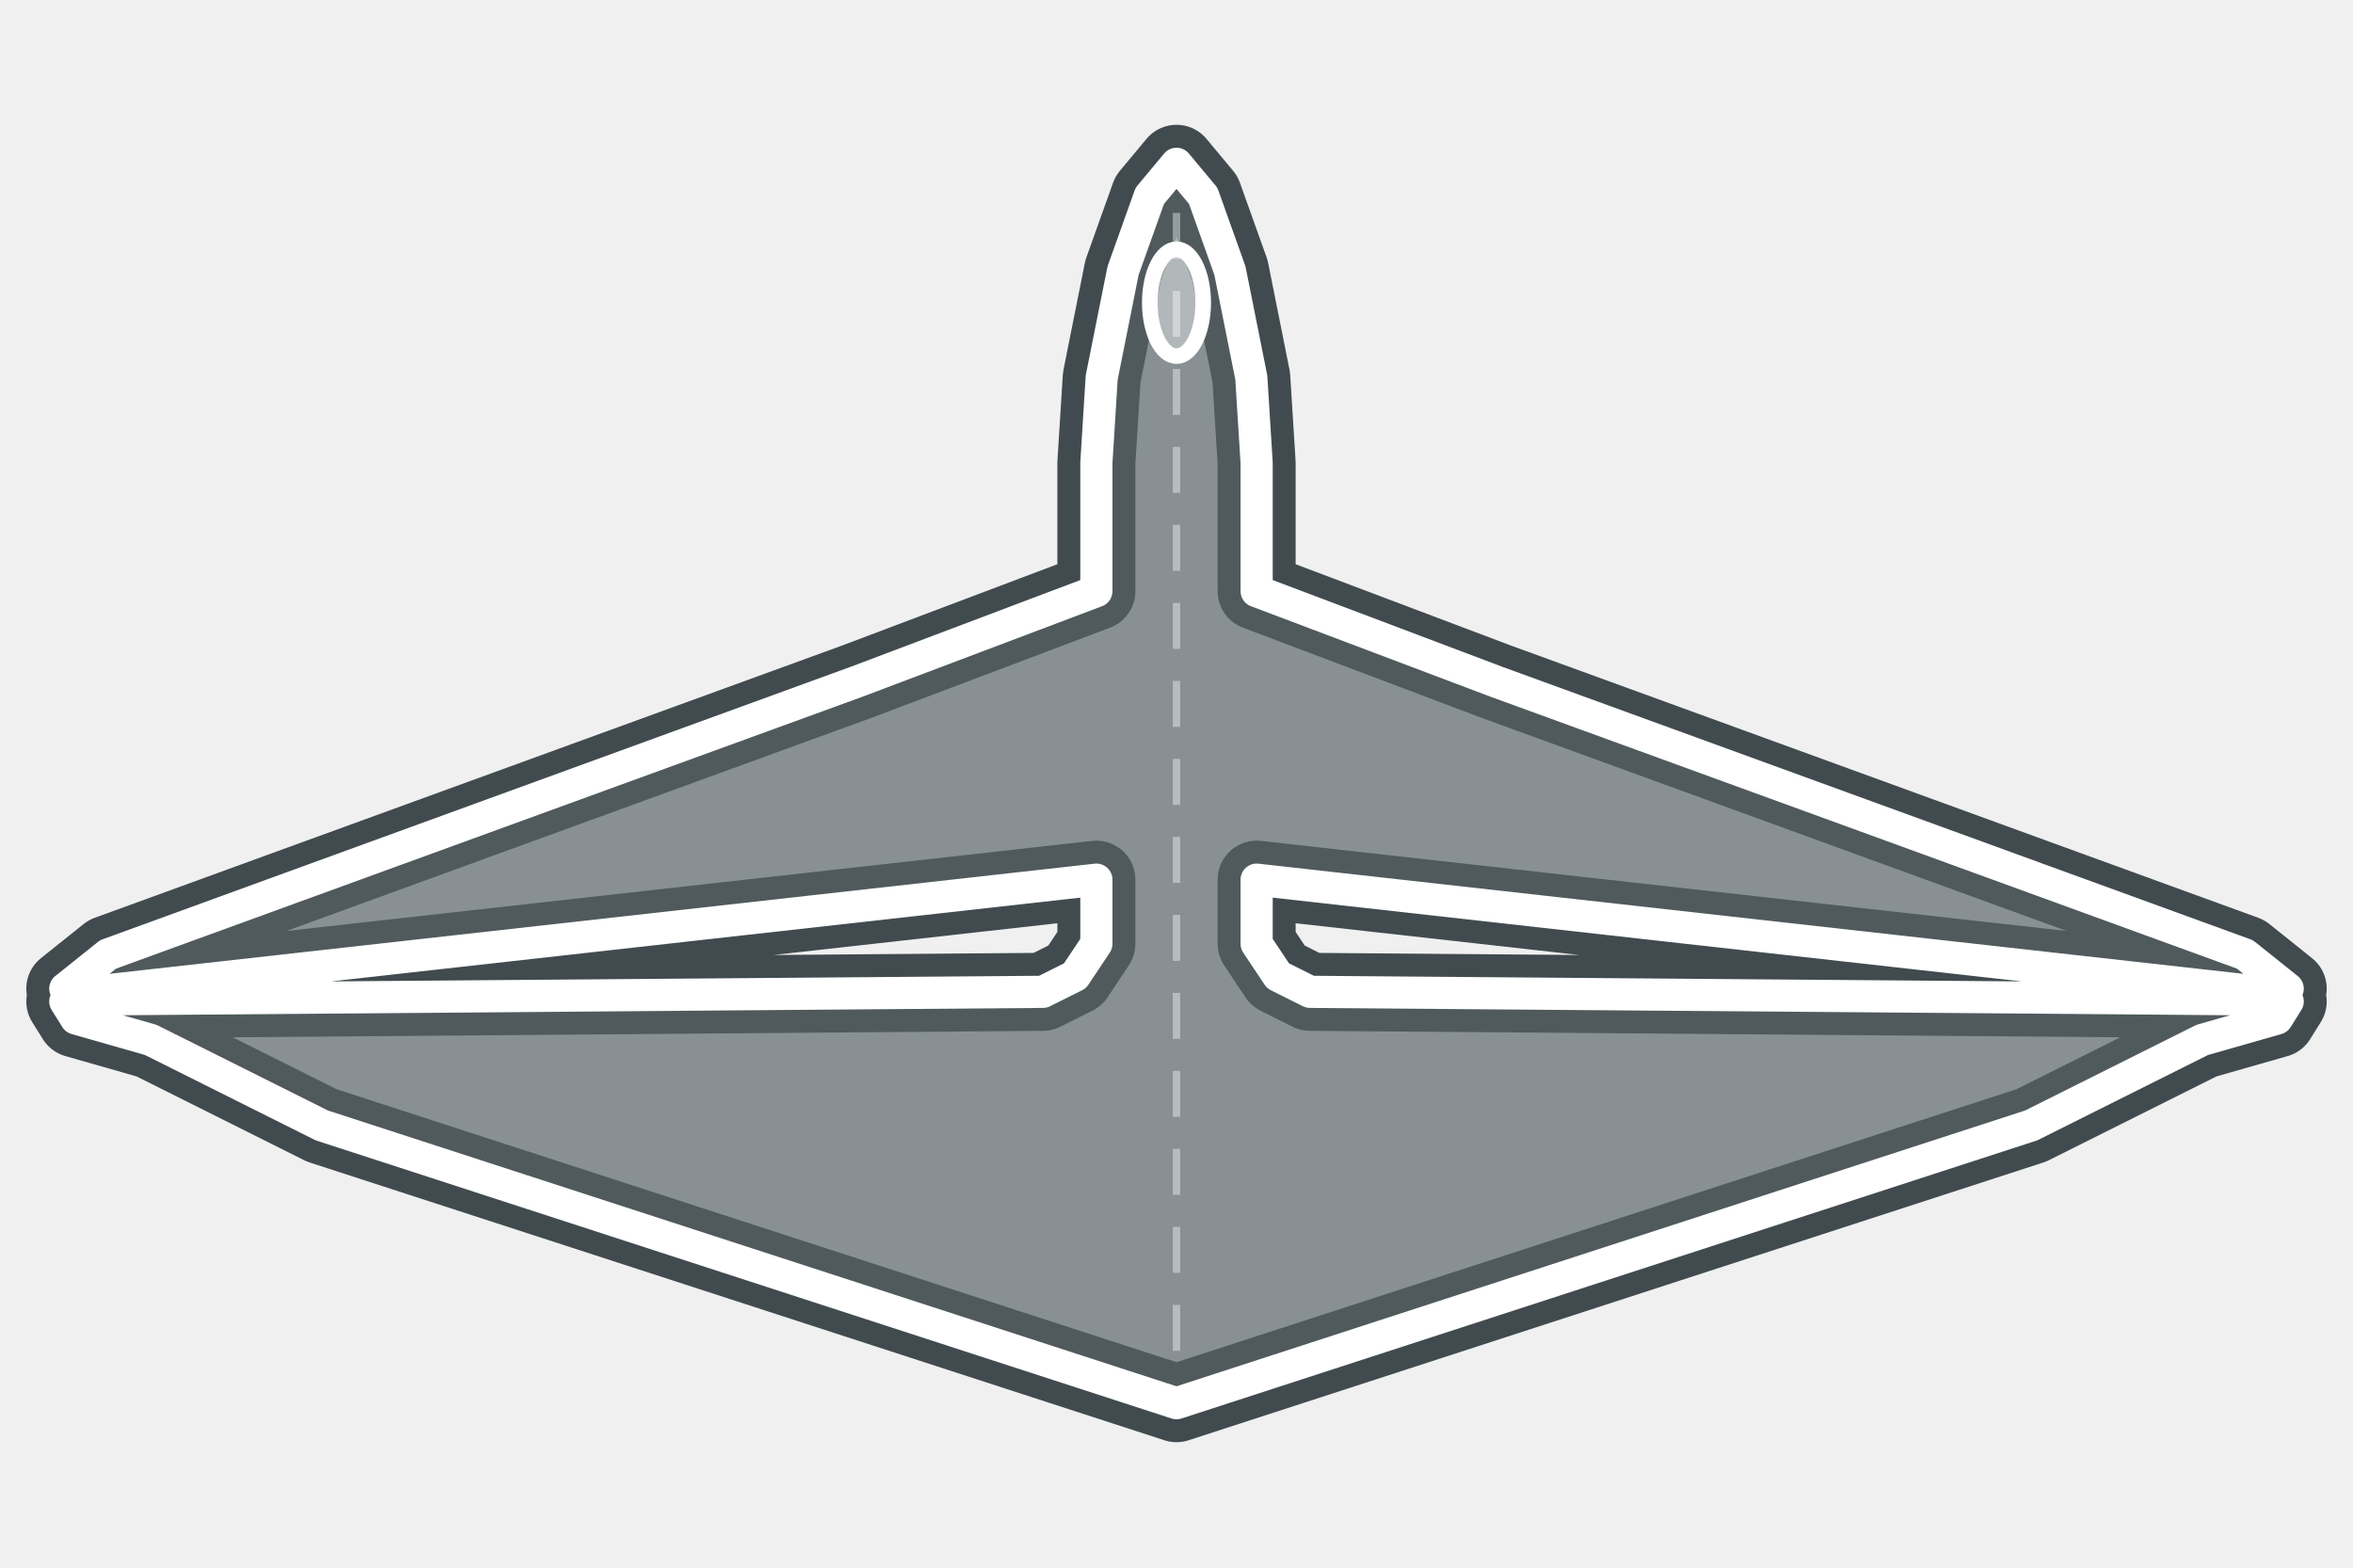
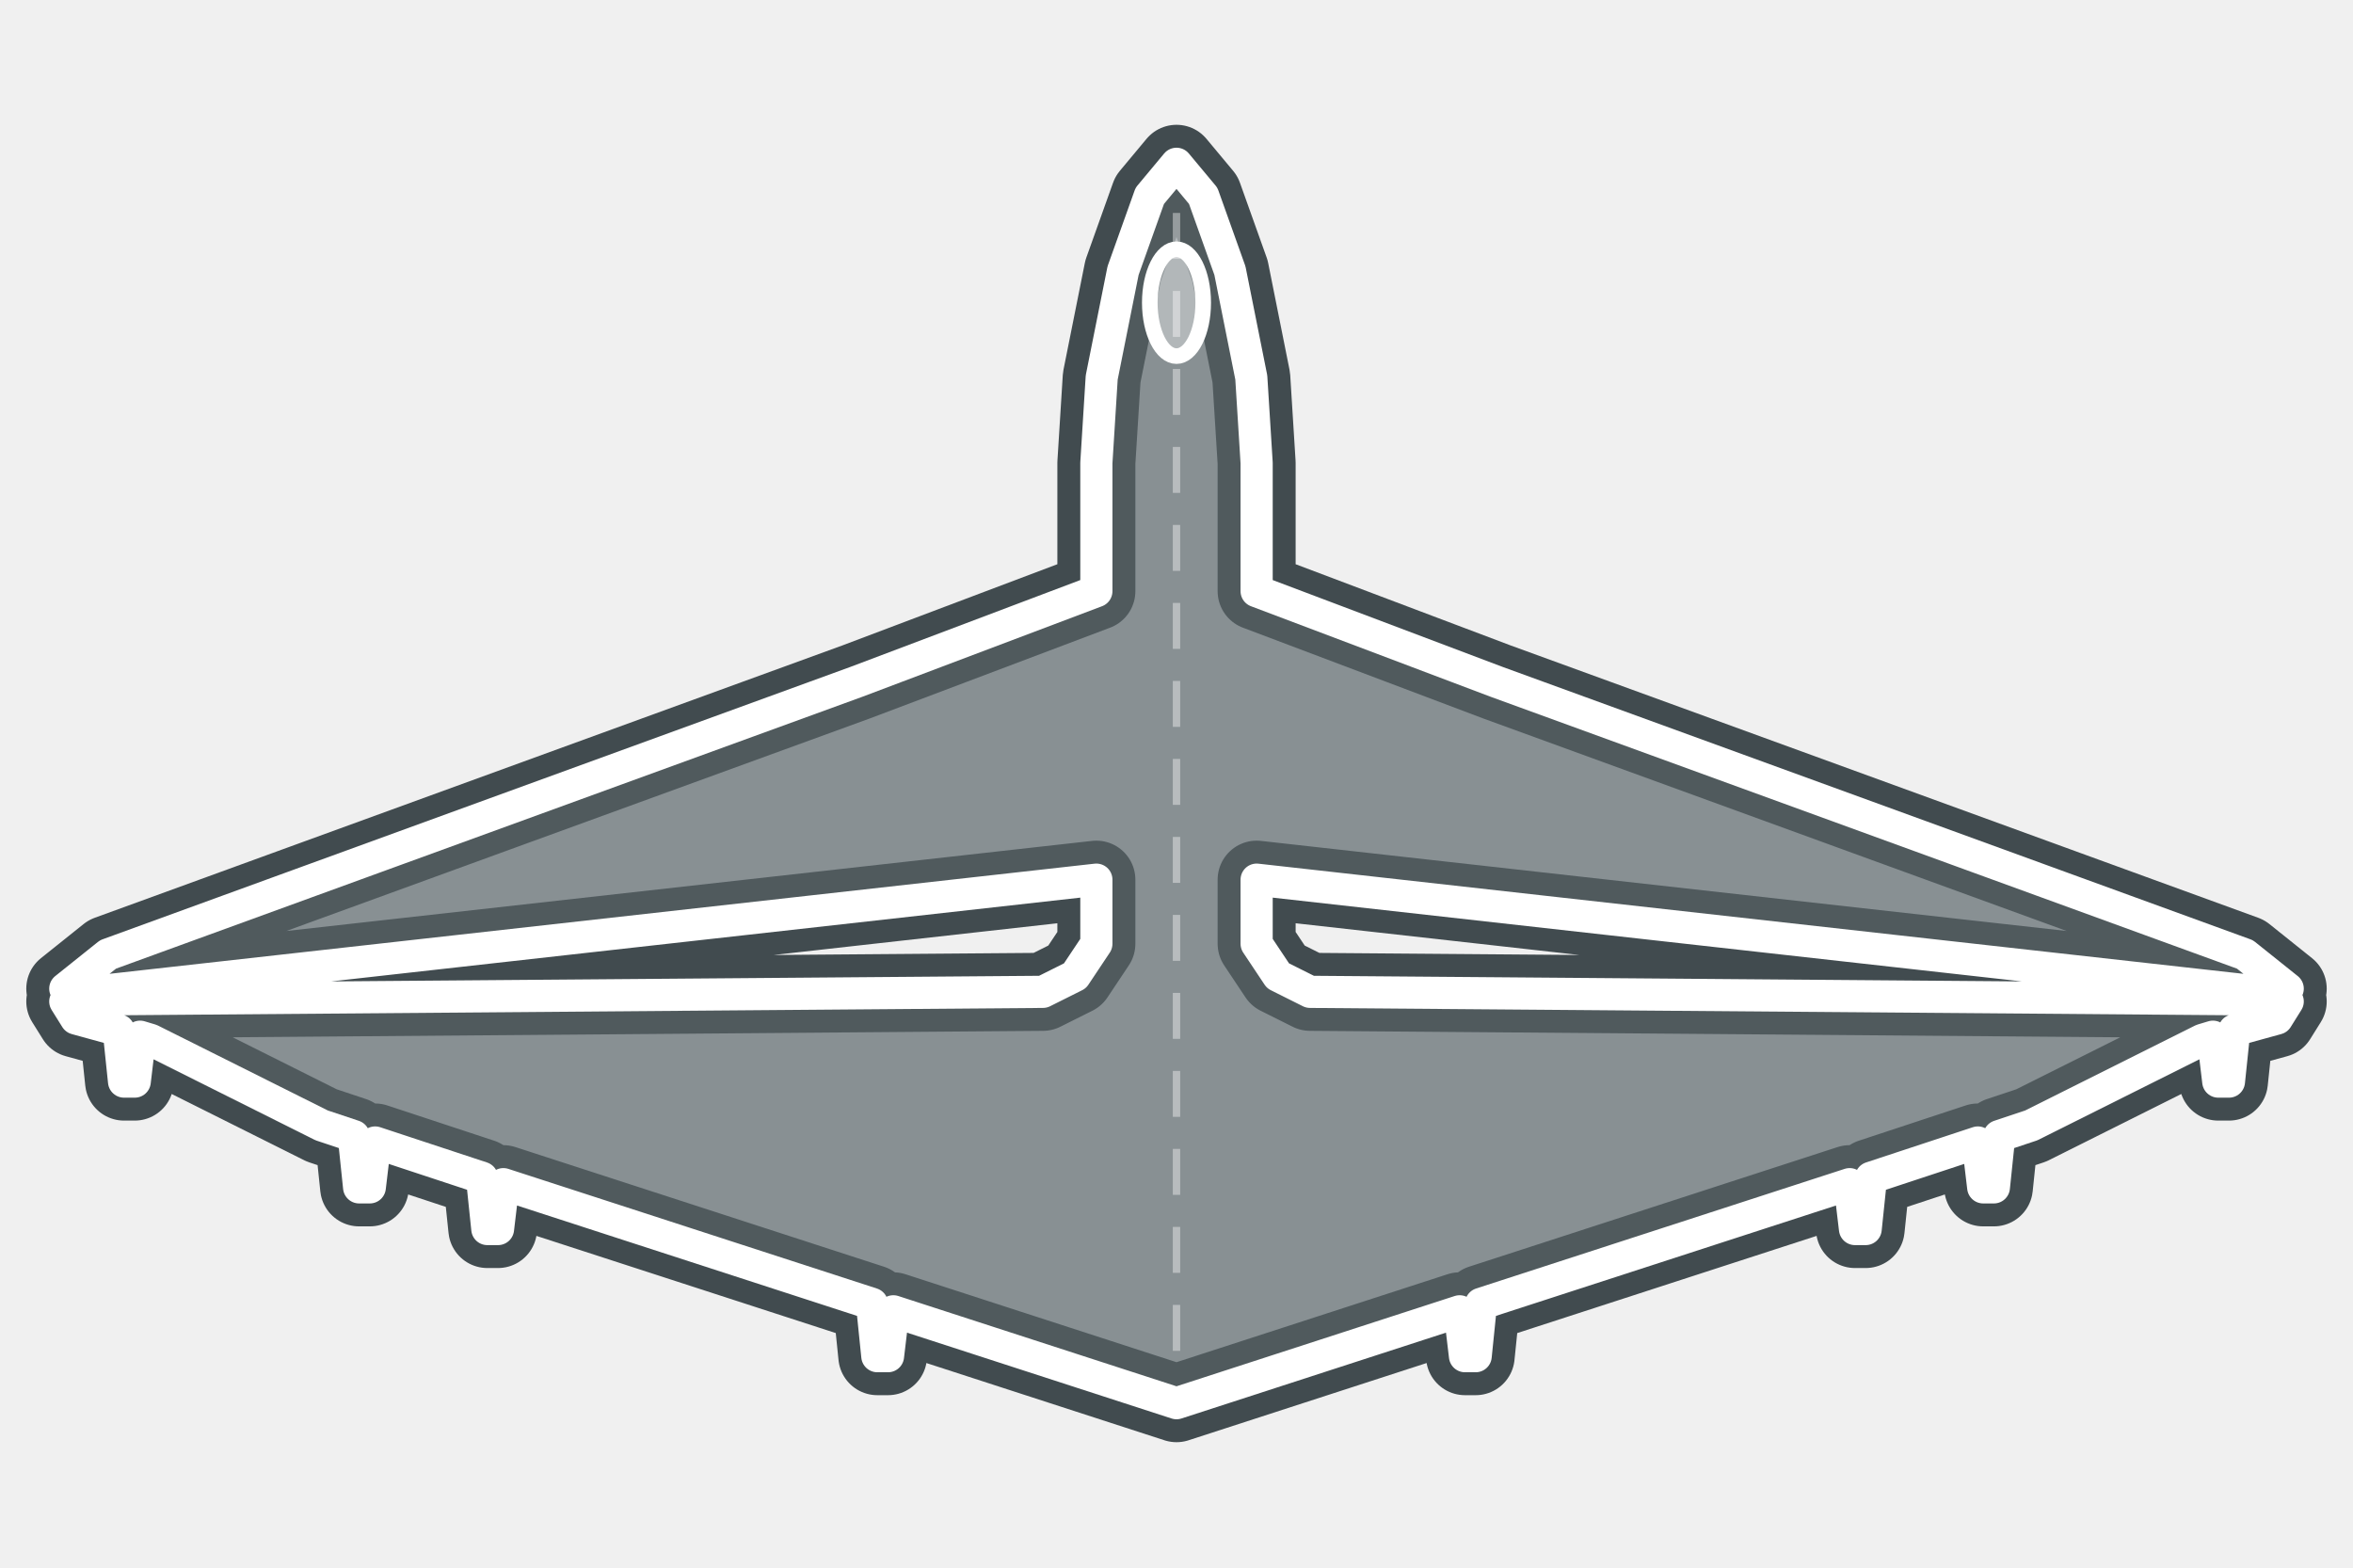
<svg xmlns="http://www.w3.org/2000/svg" viewBox="0.00 -5.33 220.00 146.67" width="512" height="341">
-   <polygon points="110.0,10.0 112.5,13.0 115.0,20.0 117.0,30.0 117.5,38.0 117.5,50.0 140.0,58.5 210.0,84.0 214.0,87.2 210.5,87.4 117.5,77.0 117.5,83.0 119.5,86.0 122.5,87.5 210.5,88.2 214.0,88.4 213.0,90.0 206.0,92.0 190.0,100.0 110.0,126.0 110.0,126.0 30.0,100.0 14.0,92.0 7.0,90.0 6.0,88.4 9.5,88.2 97.5,87.5 100.5,86.0 102.5,83.0 102.5,77.0 9.5,87.4 6.0,87.2 10.0,84.0 80.0,58.5 102.5,50.0 102.5,38.0 103.0,30.0 105.0,20.0 107.5,13.0 110.0,10.0" fill="#0b1d24" fill-opacity="0.6" stroke="#07141a" stroke-opacity=".75" stroke-width="7.30" stroke-linejoin="round" />
-   <polygon points="110.0,10.0 112.5,13.0 115.0,20.0 117.0,30.0 117.5,38.0 117.5,50.0 140.0,58.5 210.0,84.0 214.0,87.2 210.5,87.4 117.5,77.0 117.5,83.0 119.5,86.0 122.5,87.5 210.5,88.2 214.0,88.4 213.0,90.0 206.0,92.0 190.0,100.0 110.0,126.0 110.0,126.0 30.0,100.0 14.0,92.0 7.0,90.0 6.0,88.4 9.5,88.2 97.5,87.5 100.5,86.0 102.5,83.0 102.5,77.0 9.5,87.4 6.0,87.2 10.0,84.0 80.0,58.5 102.5,50.0 102.5,38.0 103.0,30.0 105.0,20.0 107.5,13.0 110.0,10.0" fill="#ffffff" fill-opacity=".22" stroke="#ffffff" stroke-width="3.01" stroke-linejoin="round" />
+   <polygon points="110.0,10.0 112.5,13.0 115.0,20.0 117.0,30.0 117.5,38.0 117.5,50.0 140.0,58.5 210.0,84.0 214.0,87.2 210.5,87.4 117.5,77.0 117.5,83.0 119.5,86.0 122.5,87.5 210.5,88.2 214.0,88.4 213.0,90.0 209.0,91.1 208.5,95.9 207.5,95.9 207.0,91.7 206.0,92.0 190.0,100.0 187.0,101.0 186.5,105.8 185.5,105.8 185.0,101.6 175.0,104.9 174.5,109.7 173.5,109.7 173.0,105.5 138.5,116.7 138.0,121.6 137.0,121.6 136.5,117.4 110.0,126.0 110.0,126.0 83.5,117.4 83.0,121.6 82.0,121.6 81.5,116.7 47.0,105.5 46.5,109.7 45.5,109.7 45.0,104.9 35.0,101.6 34.5,105.8 33.5,105.8 33.0,101.0 30.0,100.0 14.0,92.0 13.0,91.7 12.5,95.9 11.5,95.9 11.0,91.1 7.0,90.0 6.0,88.4 9.5,88.2 97.5,87.5 100.5,86.0 102.5,83.0 102.5,77.0 9.5,87.4 6.0,87.2 10.0,84.0 80.0,58.5 102.5,50.0 102.5,38.0 103.0,30.0 105.0,20.0 107.5,13.0 110.0,10.0" fill="#0b1d24" fill-opacity="0.6" stroke="#07141a" stroke-opacity=".75" stroke-width="7.30" stroke-linejoin="round" />
+   <polygon points="110.0,10.0 112.5,13.0 115.0,20.0 117.0,30.0 117.5,38.0 117.5,50.0 140.0,58.5 210.0,84.0 214.0,87.2 210.5,87.4 117.5,77.0 117.5,83.0 119.5,86.0 122.5,87.5 210.5,88.2 214.0,88.4 213.0,90.0 209.0,91.1 208.5,95.9 207.5,95.9 207.0,91.7 206.0,92.0 190.0,100.0 187.0,101.0 186.5,105.8 185.5,105.8 185.0,101.6 175.0,104.9 174.5,109.7 173.5,109.7 173.0,105.5 138.5,116.7 138.0,121.6 137.0,121.6 136.5,117.4 110.0,126.0 110.0,126.0 83.5,117.4 83.0,121.6 82.0,121.6 81.5,116.7 47.0,105.5 46.5,109.7 45.5,109.7 45.0,104.9 35.0,101.6 34.5,105.8 33.5,105.8 33.0,101.0 30.0,100.0 14.0,92.0 13.0,91.7 12.5,95.9 11.5,95.9 11.0,91.1 7.0,90.0 6.0,88.4 9.5,88.2 97.5,87.5 100.5,86.0 102.5,83.0 102.5,77.0 9.5,87.4 6.0,87.2 10.0,84.0 80.0,58.5 102.5,50.0 102.5,38.0 103.0,30.0 105.0,20.0 107.5,13.0 110.0,10.0" fill="#ffffff" fill-opacity=".22" stroke="#ffffff" stroke-width="3.01" stroke-linejoin="round" />
  <line x1="110" y1="14.6" x2="110" y2="121.4" stroke="#ffffff" stroke-width="0.69" stroke-dasharray="4.3 3.0" opacity=".4" />
  <ellipse cx="110" cy="23" rx="2.5" ry="5" fill="#ffffff" fill-opacity=".35" stroke="#ffffff" stroke-width="1.46" />
</svg>
